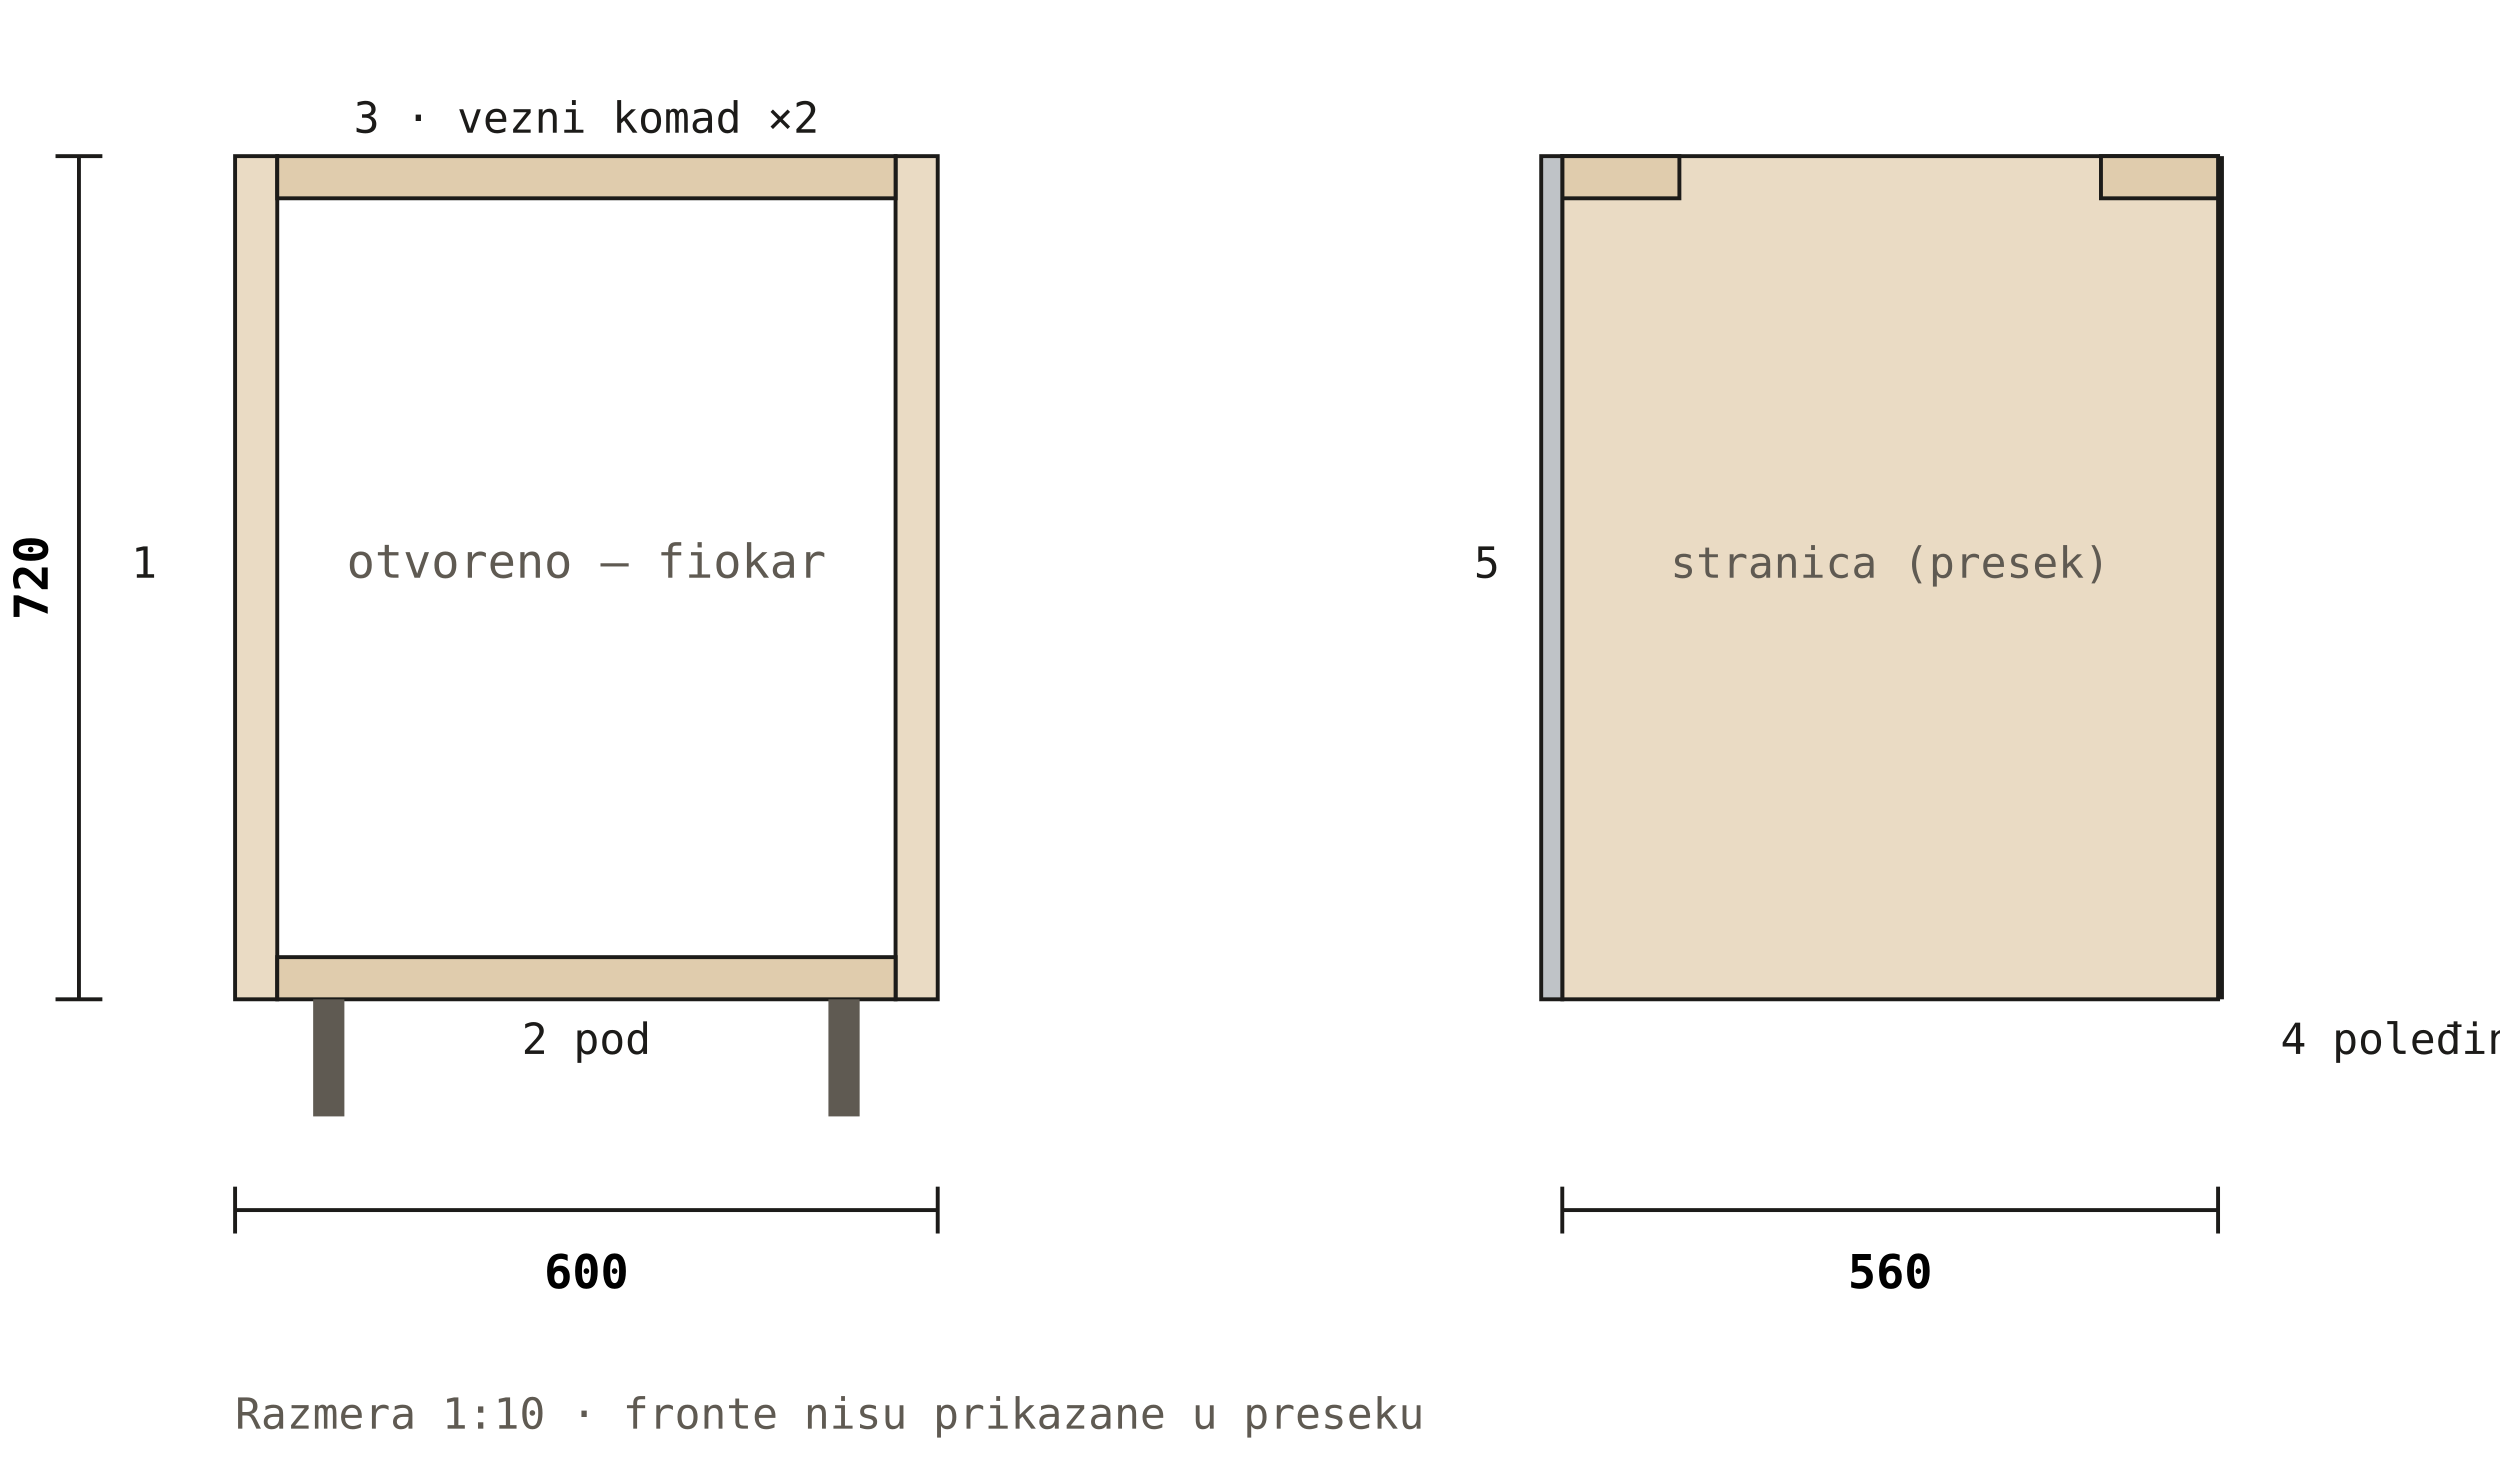
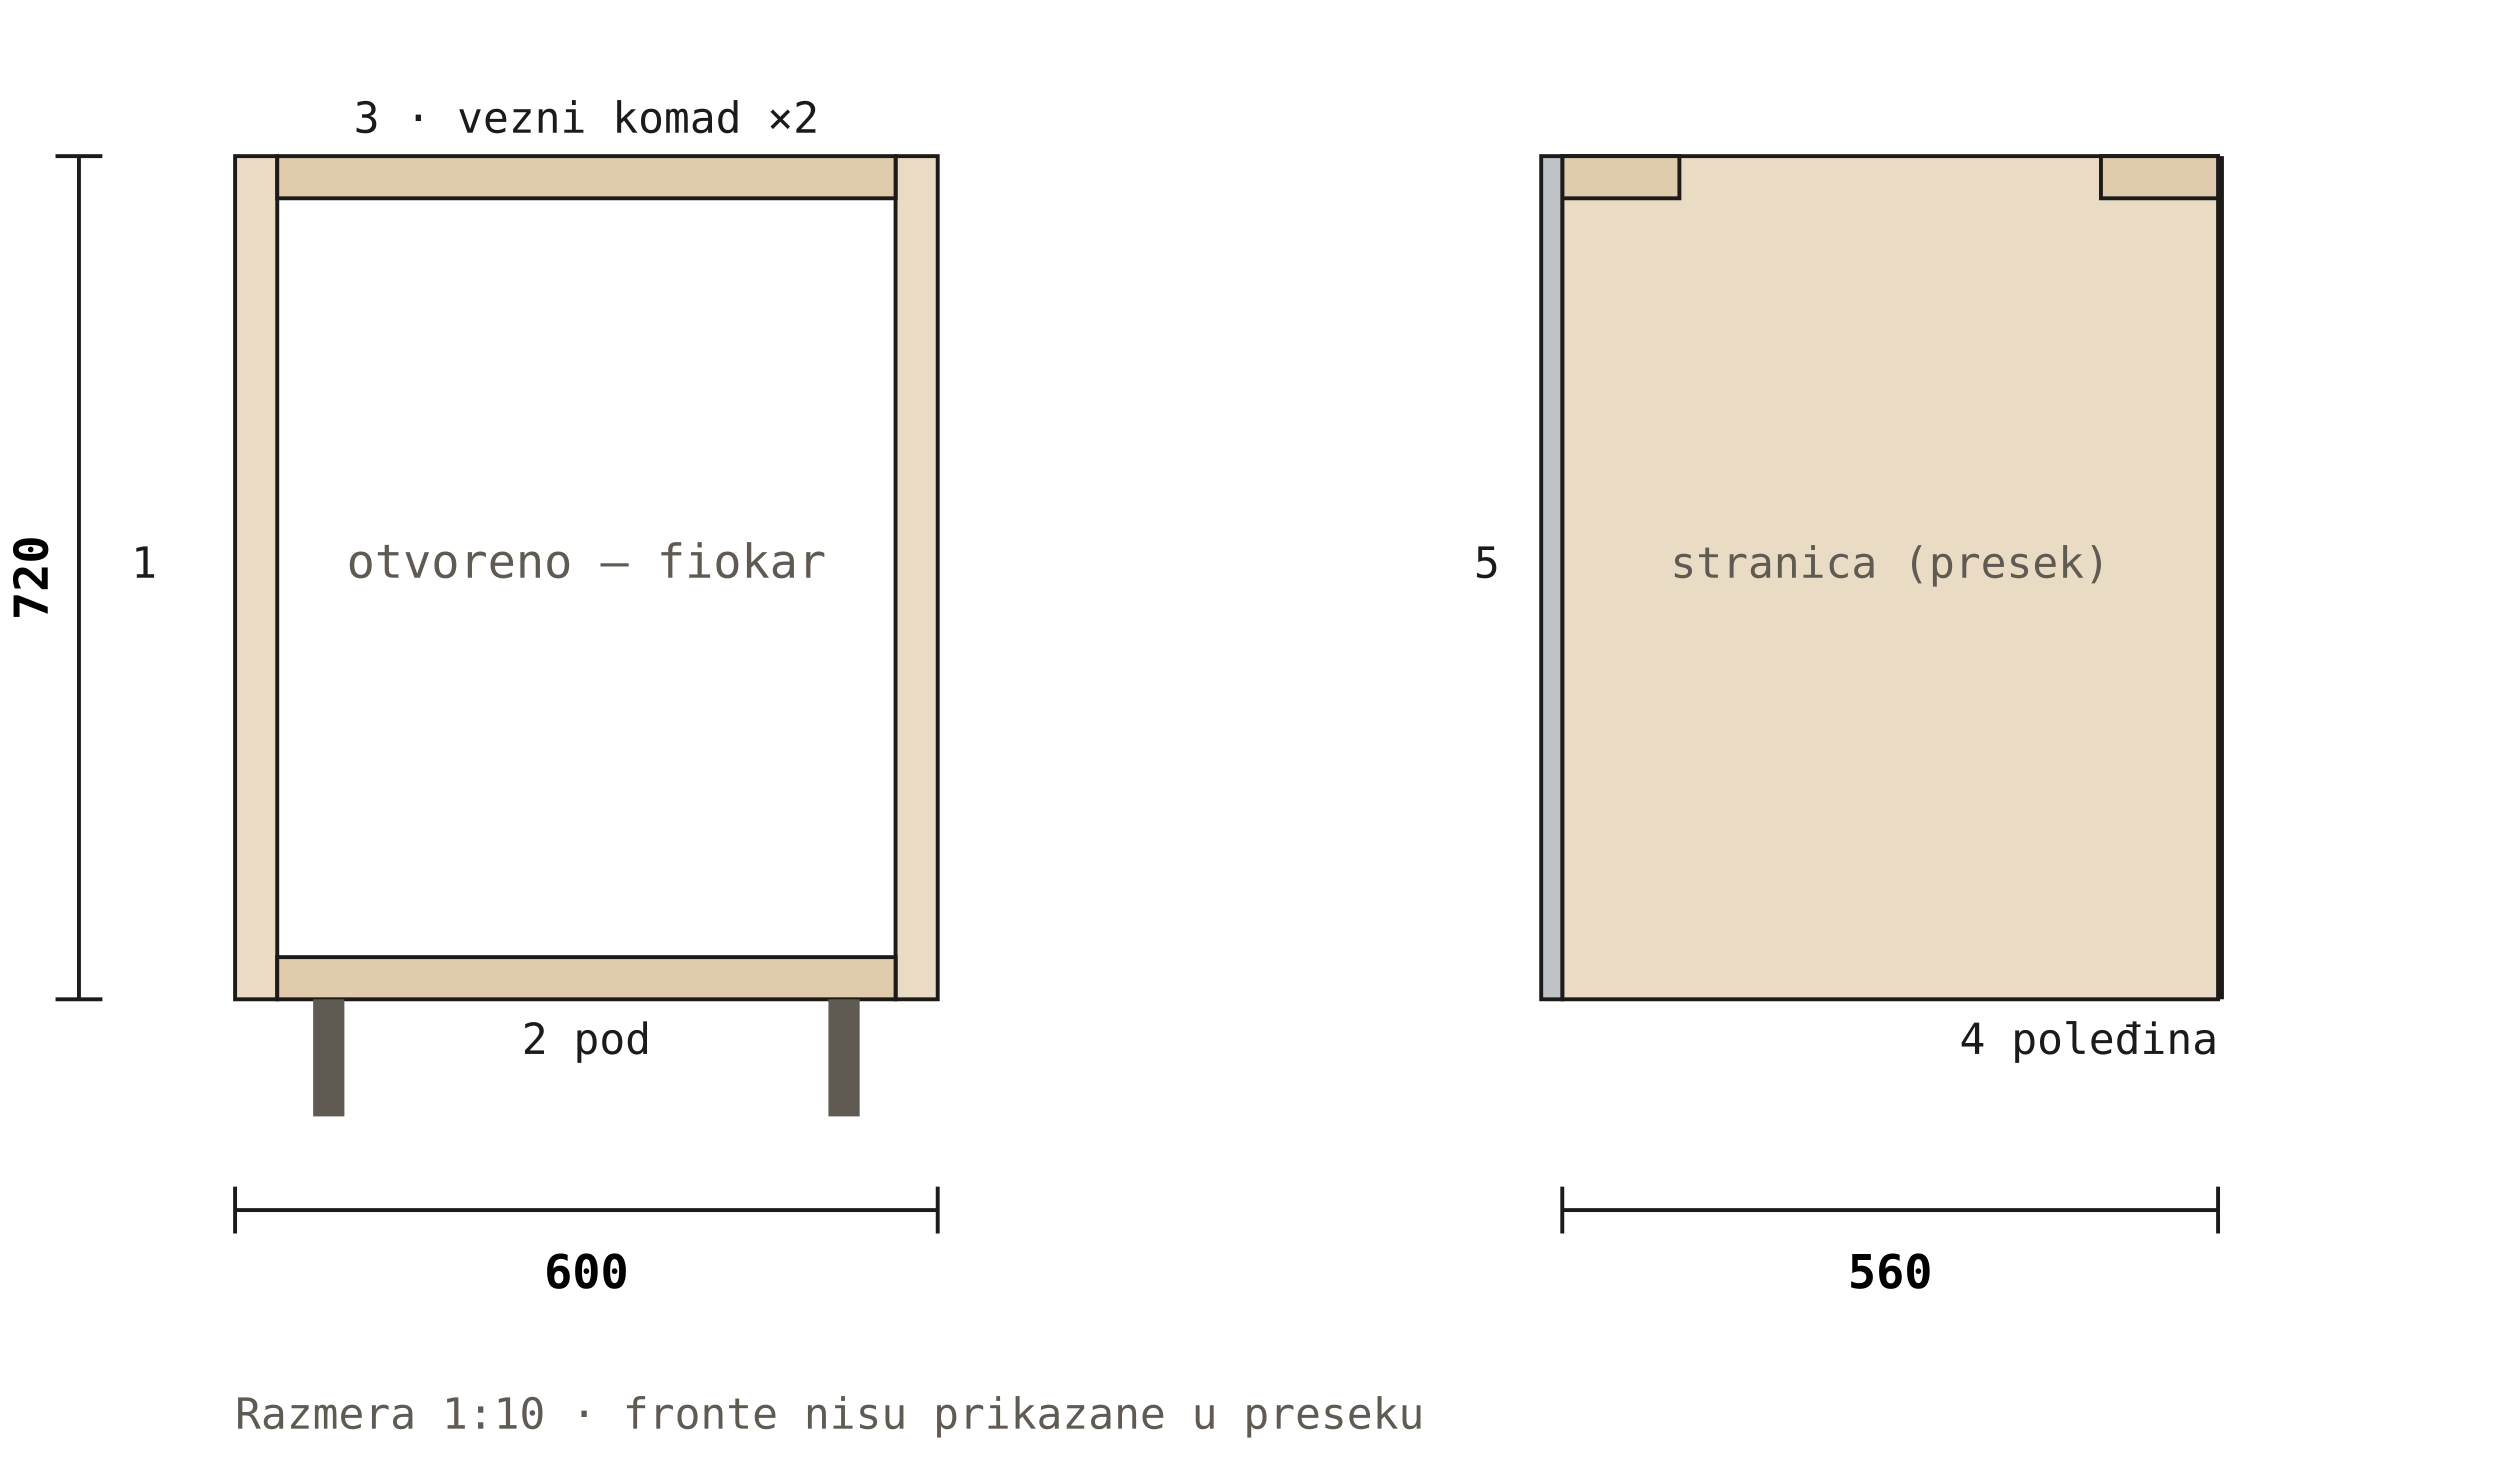
<svg xmlns="http://www.w3.org/2000/svg" viewBox="0 0 640 380" role="img" aria-label="D1: pogled spreda na korpus 600×720 sa označenim delovima i bočni presek dubine 560" width="300" height="178" style="font-family: &quot;IBM Plex Mono&quot;, ui-monospace, monospace; font-weight: 400; text-anchor: start; dominant-baseline: auto;">
  <g>
    <rect x="60" y="40" width="10.8" height="216" fill="#EADBC4" stroke="#1C1B19" />
    <rect x="229.2" y="40" width="10.8" height="216" fill="#EADBC4" stroke="#1C1B19" />
    <rect x="70.8" y="245.2" width="158.4" height="10.8" fill="#E0CCAD" stroke="#1C1B19" />
    <rect x="70.8" y="40" width="158.4" height="10.8" fill="#E0CCAD" stroke="#1C1B19" />
    <rect x="80" y="256" width="8" height="30" fill="#5F5A52" />
    <rect x="212" y="256" width="8" height="30" fill="#5F5A52" />
    <text x="150" y="148" text-anchor="middle" font-size="12" fill="#5F5A52" style="font-family: &quot;IBM Plex Mono&quot;, ui-monospace, monospace; font-weight: 400; text-anchor: middle; dominant-baseline: auto;">otvoreno — fiokar</text>
    <text x="40" y="148" text-anchor="end" font-size="11" fill="#1C1B19" style="font-family: &quot;IBM Plex Mono&quot;, ui-monospace, monospace; font-weight: 400; text-anchor: end; dominant-baseline: auto;">1</text>
    <text x="150" y="270" text-anchor="middle" font-size="11" fill="#1C1B19" style="font-family: &quot;IBM Plex Mono&quot;, ui-monospace, monospace; font-weight: 400; text-anchor: middle; dominant-baseline: auto;">2 pod</text>
    <text x="150" y="34" text-anchor="middle" font-size="11" fill="#1C1B19" style="font-family: &quot;IBM Plex Mono&quot;, ui-monospace, monospace; font-weight: 400; text-anchor: middle; dominant-baseline: auto;">3 · vezni komad ×2</text>
  </g>
  <line x1="60" y1="310" x2="240" y2="310" stroke="#1C1B19" />
  <line x1="60" y1="304" x2="60" y2="316" stroke="#1C1B19" />
  <line x1="240" y1="304" x2="240" y2="316" stroke="#1C1B19" />
  <text x="150" y="330" text-anchor="middle" font-size="12" font-weight="600" style="font-family: &quot;IBM Plex Mono&quot;, ui-monospace, monospace; font-weight: 600; text-anchor: middle; dominant-baseline: auto;">600</text>
  <line x1="20" y1="40" x2="20" y2="256" stroke="#1C1B19" />
  <line x1="14" y1="40" x2="26" y2="40" stroke="#1C1B19" />
  <line x1="14" y1="256" x2="26" y2="256" stroke="#1C1B19" />
  <text x="12" y="148" font-size="12" font-weight="600" transform="rotate(-90 12 148)" text-anchor="middle" style="font-family: &quot;IBM Plex Mono&quot;, ui-monospace, monospace; font-weight: 600; text-anchor: middle; dominant-baseline: auto;">720</text>
  <g>
    <rect x="400" y="40" width="168" height="216" fill="#EADBC4" stroke="#1C1B19" />
    <rect x="568" y="40" width="1.5" height="216" fill="#1C1B19" />
    <rect x="400" y="40" width="30" height="10.8" fill="#E0CCAD" stroke="#1C1B19" />
    <rect x="538" y="40" width="30" height="10.8" fill="#E0CCAD" stroke="#1C1B19" />
    <rect x="394.6" y="40" width="5.4" height="216" fill="#BFC3C7" stroke="#1C1B19" />
    <text x="484" y="148" text-anchor="middle" font-size="11" fill="#5F5A52" style="font-family: &quot;IBM Plex Mono&quot;, ui-monospace, monospace; font-weight: 400; text-anchor: middle; dominant-baseline: auto;">stranica (presek)</text>
    <text x="384" y="148" text-anchor="end" font-size="11" fill="#1C1B19" style="font-family: &quot;IBM Plex Mono&quot;, ui-monospace, monospace; font-weight: 400; text-anchor: end; dominant-baseline: auto;">5</text>
-     <text x="584" y="270" font-size="11" fill="#1C1B19" style="font-family: &quot;IBM Plex Mono&quot;, ui-monospace, monospace; font-weight: 400; text-anchor: start; dominant-baseline: auto;">4 poleđina</text>
+     <text x="568" y="270" text-anchor="end" font-size="11" fill="#1C1B19" style="font-family: &quot;IBM Plex Mono&quot;, ui-monospace, monospace; font-weight: 400; text-anchor: end; dominant-baseline: auto;">4 poleđina</text>
    <line x1="400" y1="310" x2="568" y2="310" stroke="#1C1B19" />
    <line x1="400" y1="304" x2="400" y2="316" stroke="#1C1B19" />
    <line x1="568" y1="304" x2="568" y2="316" stroke="#1C1B19" />
    <text x="484" y="330" text-anchor="middle" font-size="12" font-weight="600" style="font-family: &quot;IBM Plex Mono&quot;, ui-monospace, monospace; font-weight: 600; text-anchor: middle; dominant-baseline: auto;">560</text>
  </g>
  <text x="60" y="366" font-size="11" fill="#5F5A52" style="font-family: &quot;IBM Plex Mono&quot;, ui-monospace, monospace; font-weight: 400; text-anchor: start; dominant-baseline: auto;">Razmera 1:10 · fronte nisu prikazane u preseku</text>
</svg>
